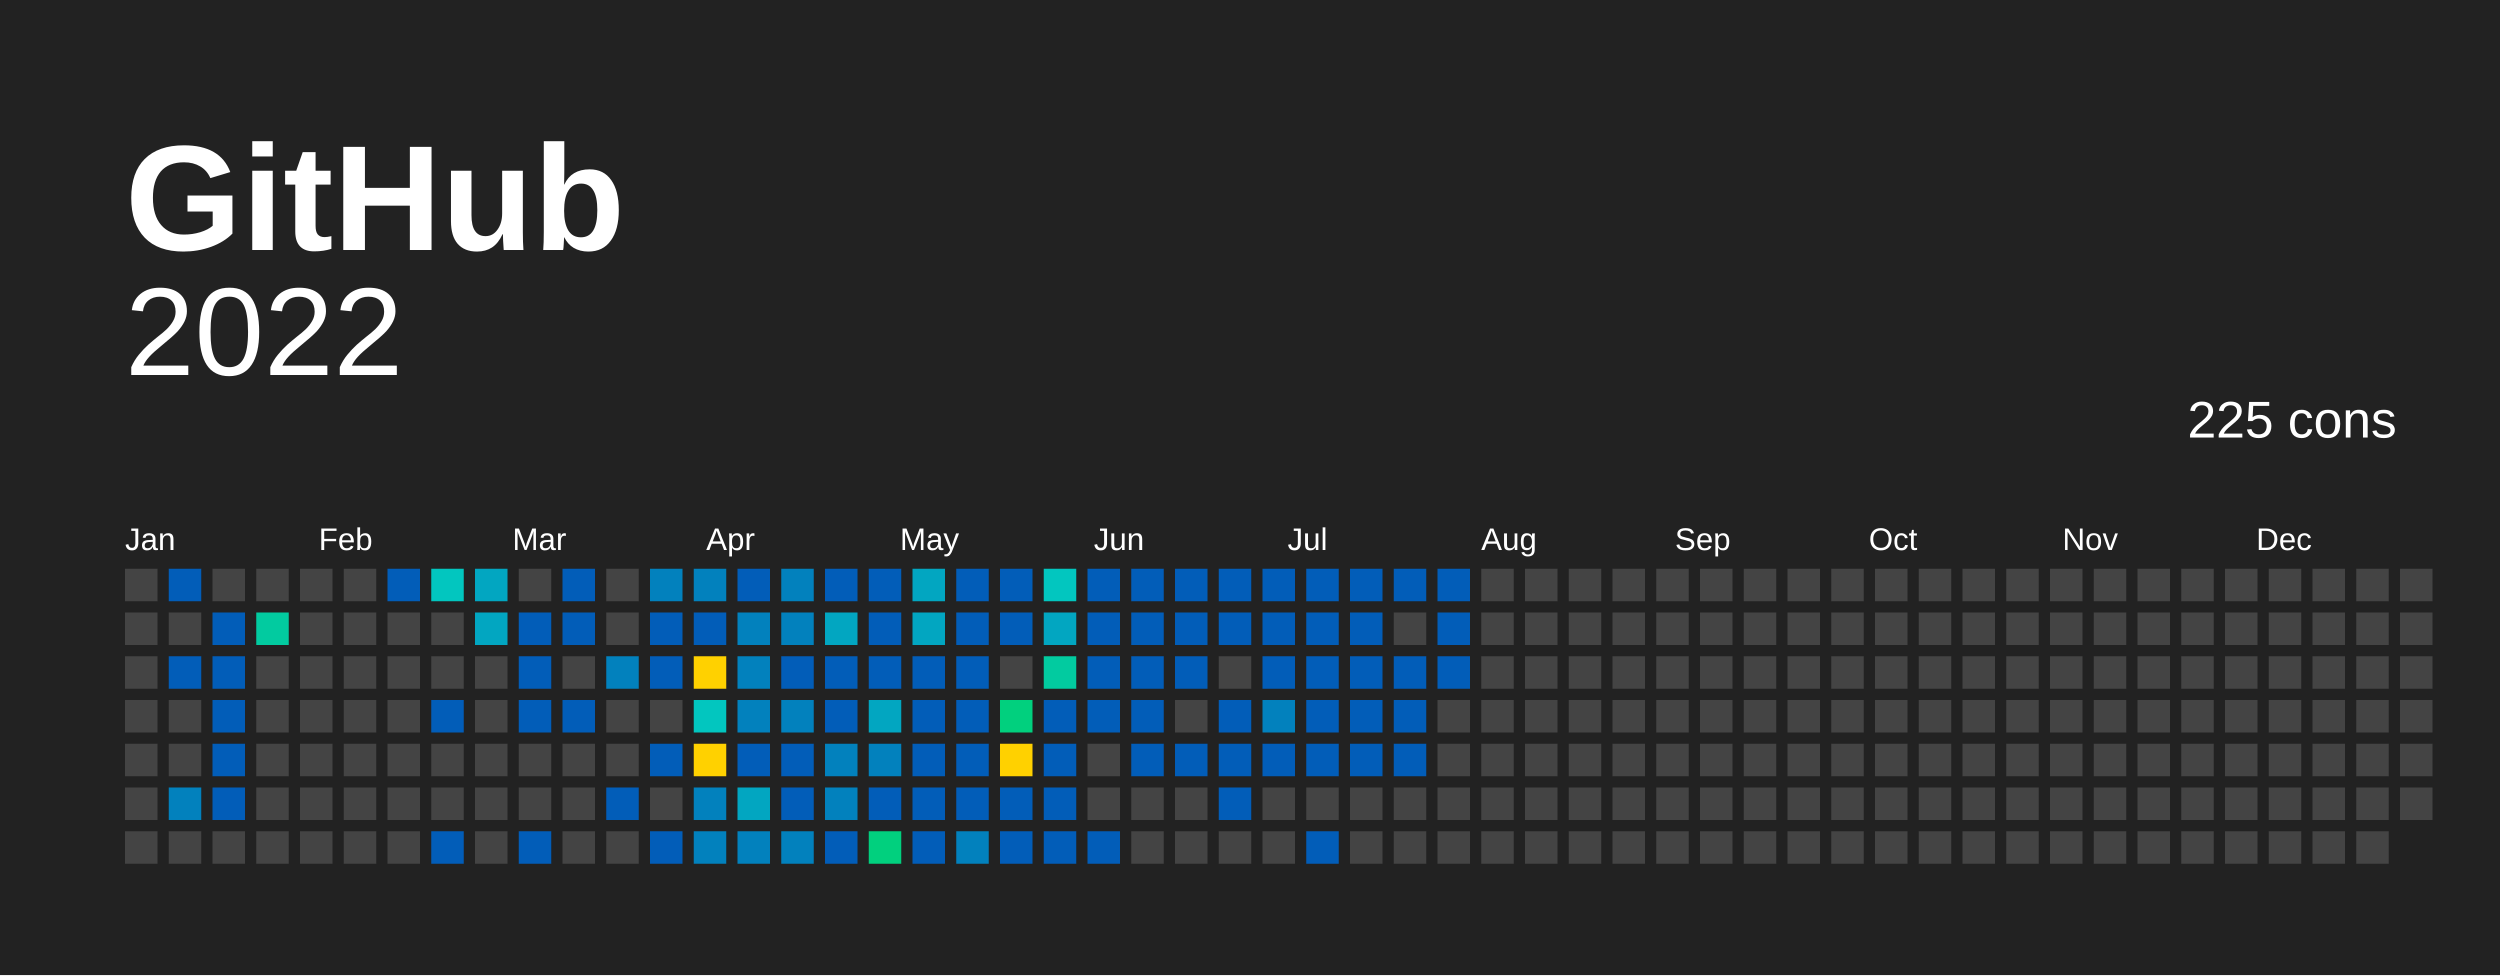
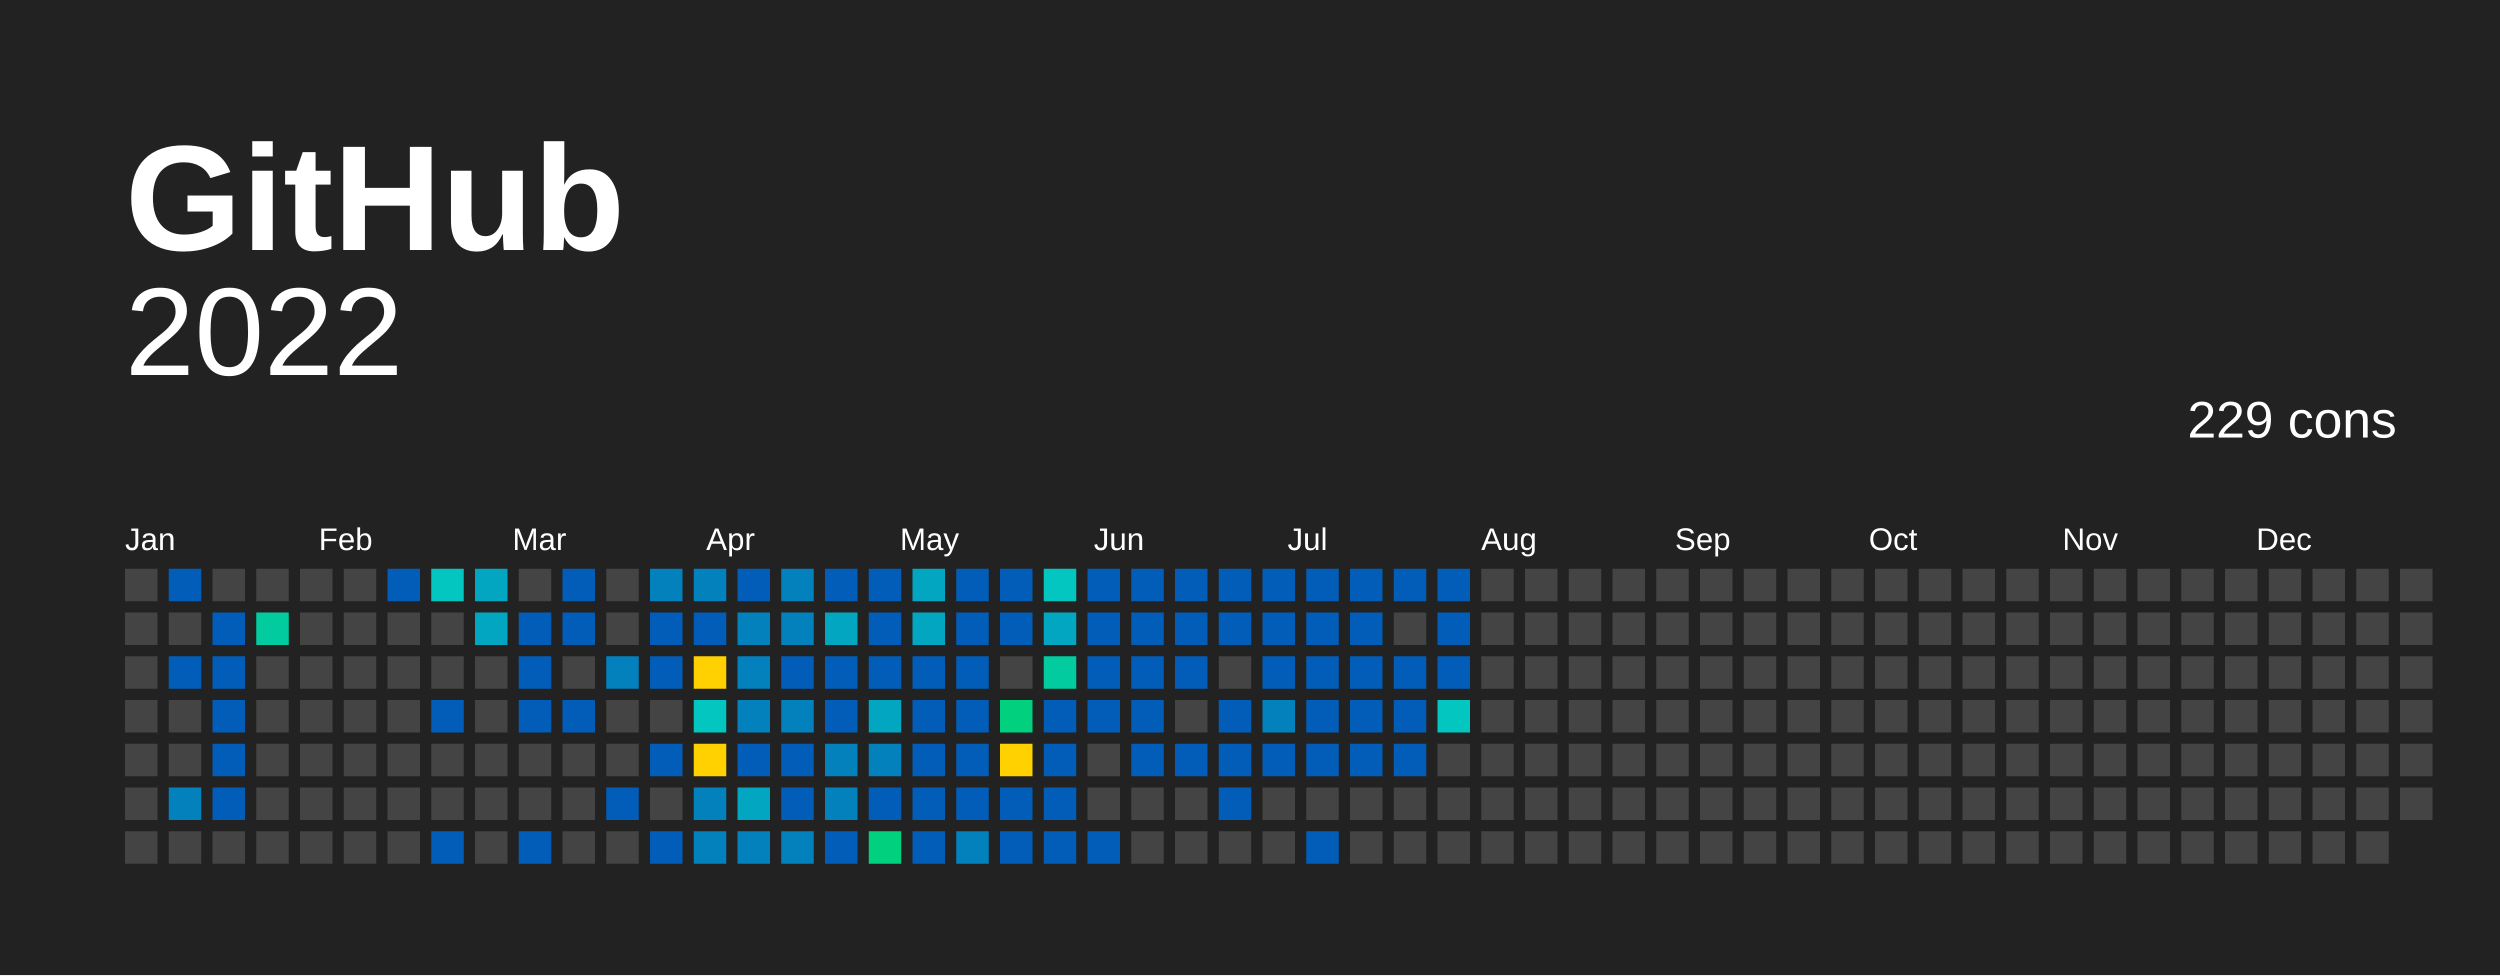
<svg xmlns="http://www.w3.org/2000/svg" baseProfile="full" height="78mm" version="1.1" viewBox="0,0,200,78" width="200mm">
  <defs />
  <rect fill="#222222" height="78" width="200" x="0" y="0" />
  <text fill="#FFFFFF" style="font-size:12px; font-family:Arial; font-weight:bold;" x="10" y="20">  GitHub</text>
  <text alignment-baseline="hanging" fill="#FFFFFF" style="font-size:10.0px; font-family:Arial;" x="10" y="30">2022</text>
-   <text alignment-baseline="hanging" fill="#FFFFFF" style="font-size:4.125px; font-family:Arial;" x="175" y="35">225 cons</text>
+   <text alignment-baseline="hanging" fill="#FFFFFF" style="font-size:4.125px; font-family:Arial;" x="175" y="35">229 cons</text>
  <text fill="#FFFFFF" style="font-size:2.5px; font-family:Arial" x="10.0" y="44">Jan</text>
  <text fill="#FFFFFF" style="font-size:2.5px; font-family:Arial" x="25.5" y="44">Feb</text>
  <text fill="#FFFFFF" style="font-size:2.5px; font-family:Arial" x="41.0" y="44">Mar</text>
  <text fill="#FFFFFF" style="font-size:2.5px; font-family:Arial" x="56.5" y="44">Apr</text>
  <text fill="#FFFFFF" style="font-size:2.5px; font-family:Arial" x="72.0" y="44">May</text>
  <text fill="#FFFFFF" style="font-size:2.5px; font-family:Arial" x="87.5" y="44">Jun</text>
  <text fill="#FFFFFF" style="font-size:2.5px; font-family:Arial" x="103.0" y="44">Jul</text>
  <text fill="#FFFFFF" style="font-size:2.5px; font-family:Arial" x="118.5" y="44">Aug</text>
  <text fill="#FFFFFF" style="font-size:2.5px; font-family:Arial" x="134.0" y="44">Sep</text>
  <text fill="#FFFFFF" style="font-size:2.5px; font-family:Arial" x="149.5" y="44">Oct</text>
  <text fill="#FFFFFF" style="font-size:2.5px; font-family:Arial" x="165.0" y="44">Nov</text>
  <text fill="#FFFFFF" style="font-size:2.5px; font-family:Arial" x="180.5" y="44">Dec</text>
  <rect fill="#444444" height="2.6" width="2.6" x="10.0" y="45.5" />
  <rect fill="#444444" height="2.6" width="2.6" x="10.0" y="49.0" />
  <rect fill="#444444" height="2.6" width="2.6" x="10.0" y="52.5" />
  <rect fill="#444444" height="2.6" width="2.6" x="10.0" y="56.0" />
  <rect fill="#444444" height="2.6" width="2.6" x="10.0" y="59.5" />
  <rect fill="#444444" height="2.6" width="2.6" x="10.0" y="63.0" />
  <rect fill="#444444" height="2.6" width="2.6" x="10.0" y="66.5" />
  <rect fill="#025db8" height="2.6" width="2.6" x="13.5" y="45.5" />
  <rect fill="#444444" height="2.6" width="2.6" x="13.5" y="49.0" />
  <rect fill="#025db8" height="2.6" width="2.6" x="13.5" y="52.5" />
  <rect fill="#444444" height="2.6" width="2.6" x="13.5" y="56.0" />
  <rect fill="#444444" height="2.6" width="2.6" x="13.5" y="59.5" />
  <rect fill="#0281bd" height="2.6" width="2.6" x="13.5" y="63.0" />
  <rect fill="#444444" height="2.6" width="2.6" x="13.5" y="66.5" />
  <rect fill="#444444" height="2.6" width="2.6" x="17.0" y="45.5" />
  <rect fill="#025db8" height="2.6" width="2.6" x="17.0" y="49.0" />
  <rect fill="#025db8" height="2.6" width="2.6" x="17.0" y="52.5" />
  <rect fill="#025db8" height="2.6" width="2.6" x="17.0" y="56.0" />
  <rect fill="#025db8" height="2.6" width="2.6" x="17.0" y="59.5" />
  <rect fill="#025db8" height="2.6" width="2.6" x="17.0" y="63.0" />
  <rect fill="#444444" height="2.6" width="2.6" x="17.0" y="66.5" />
  <rect fill="#444444" height="2.6" width="2.6" x="20.5" y="45.5" />
  <rect fill="#02cba0" height="2.6" width="2.6" x="20.5" y="49.0" />
  <rect fill="#444444" height="2.6" width="2.6" x="20.5" y="52.5" />
  <rect fill="#444444" height="2.6" width="2.6" x="20.5" y="56.0" />
  <rect fill="#444444" height="2.6" width="2.6" x="20.5" y="59.5" />
  <rect fill="#444444" height="2.6" width="2.6" x="20.5" y="63.0" />
  <rect fill="#444444" height="2.6" width="2.6" x="20.5" y="66.5" />
  <rect fill="#444444" height="2.6" width="2.6" x="24.0" y="45.5" />
  <rect fill="#444444" height="2.6" width="2.6" x="24.0" y="49.0" />
  <rect fill="#444444" height="2.6" width="2.6" x="24.0" y="52.5" />
  <rect fill="#444444" height="2.6" width="2.6" x="24.0" y="56.0" />
  <rect fill="#444444" height="2.6" width="2.6" x="24.0" y="59.5" />
  <rect fill="#444444" height="2.6" width="2.6" x="24.0" y="63.0" />
  <rect fill="#444444" height="2.6" width="2.6" x="24.0" y="66.5" />
  <rect fill="#444444" height="2.6" width="2.6" x="27.5" y="45.5" />
  <rect fill="#444444" height="2.6" width="2.6" x="27.5" y="49.0" />
  <rect fill="#444444" height="2.6" width="2.6" x="27.5" y="52.5" />
  <rect fill="#444444" height="2.6" width="2.6" x="27.5" y="56.0" />
  <rect fill="#444444" height="2.6" width="2.6" x="27.5" y="59.5" />
  <rect fill="#444444" height="2.6" width="2.6" x="27.5" y="63.0" />
  <rect fill="#444444" height="2.6" width="2.6" x="27.5" y="66.5" />
  <rect fill="#025db8" height="2.6" width="2.6" x="31.0" y="45.5" />
  <rect fill="#444444" height="2.6" width="2.6" x="31.0" y="49.0" />
  <rect fill="#444444" height="2.6" width="2.6" x="31.0" y="52.5" />
  <rect fill="#444444" height="2.6" width="2.6" x="31.0" y="56.0" />
  <rect fill="#444444" height="2.6" width="2.6" x="31.0" y="59.5" />
  <rect fill="#444444" height="2.6" width="2.6" x="31.0" y="63.0" />
  <rect fill="#444444" height="2.6" width="2.6" x="31.0" y="66.5" />
  <rect fill="#02c6bf" height="2.6" width="2.6" x="34.5" y="45.5" />
  <rect fill="#444444" height="2.6" width="2.6" x="34.5" y="49.0" />
  <rect fill="#444444" height="2.6" width="2.6" x="34.5" y="52.5" />
  <rect fill="#025db8" height="2.6" width="2.6" x="34.5" y="56.0" />
  <rect fill="#444444" height="2.6" width="2.6" x="34.5" y="59.5" />
  <rect fill="#444444" height="2.6" width="2.6" x="34.5" y="63.0" />
  <rect fill="#025db8" height="2.6" width="2.6" x="34.5" y="66.5" />
  <rect fill="#02a6c1" height="2.6" width="2.6" x="38.0" y="45.5" />
  <rect fill="#02a6c1" height="2.6" width="2.6" x="38.0" y="49.0" />
  <rect fill="#444444" height="2.6" width="2.6" x="38.0" y="52.5" />
  <rect fill="#444444" height="2.6" width="2.6" x="38.0" y="56.0" />
  <rect fill="#444444" height="2.6" width="2.6" x="38.0" y="59.5" />
  <rect fill="#444444" height="2.6" width="2.6" x="38.0" y="63.0" />
  <rect fill="#444444" height="2.6" width="2.6" x="38.0" y="66.5" />
  <rect fill="#444444" height="2.6" width="2.6" x="41.5" y="45.5" />
  <rect fill="#025db8" height="2.6" width="2.6" x="41.5" y="49.0" />
  <rect fill="#025db8" height="2.6" width="2.6" x="41.5" y="52.5" />
  <rect fill="#025db8" height="2.6" width="2.6" x="41.5" y="56.0" />
  <rect fill="#444444" height="2.6" width="2.6" x="41.5" y="59.5" />
  <rect fill="#444444" height="2.6" width="2.6" x="41.5" y="63.0" />
  <rect fill="#025db8" height="2.6" width="2.6" x="41.5" y="66.5" />
  <rect fill="#025db8" height="2.6" width="2.6" x="45.0" y="45.5" />
  <rect fill="#025db8" height="2.6" width="2.6" x="45.0" y="49.0" />
  <rect fill="#444444" height="2.6" width="2.6" x="45.0" y="52.5" />
  <rect fill="#025db8" height="2.6" width="2.6" x="45.0" y="56.0" />
  <rect fill="#444444" height="2.6" width="2.6" x="45.0" y="59.5" />
  <rect fill="#444444" height="2.6" width="2.6" x="45.0" y="63.0" />
  <rect fill="#444444" height="2.6" width="2.6" x="45.0" y="66.5" />
  <rect fill="#444444" height="2.6" width="2.6" x="48.5" y="45.5" />
  <rect fill="#444444" height="2.6" width="2.6" x="48.5" y="49.0" />
  <rect fill="#0281bd" height="2.6" width="2.6" x="48.5" y="52.5" />
  <rect fill="#444444" height="2.6" width="2.6" x="48.5" y="56.0" />
  <rect fill="#444444" height="2.6" width="2.6" x="48.5" y="59.5" />
  <rect fill="#025db8" height="2.6" width="2.6" x="48.5" y="63.0" />
  <rect fill="#444444" height="2.6" width="2.6" x="48.5" y="66.5" />
  <rect fill="#0281bd" height="2.6" width="2.6" x="52.0" y="45.5" />
  <rect fill="#025db8" height="2.6" width="2.6" x="52.0" y="49.0" />
  <rect fill="#025db8" height="2.6" width="2.6" x="52.0" y="52.5" />
  <rect fill="#444444" height="2.6" width="2.6" x="52.0" y="56.0" />
  <rect fill="#025db8" height="2.6" width="2.6" x="52.0" y="59.5" />
  <rect fill="#444444" height="2.6" width="2.6" x="52.0" y="63.0" />
  <rect fill="#025db8" height="2.6" width="2.6" x="52.0" y="66.5" />
  <rect fill="#0281bd" height="2.6" width="2.6" x="55.5" y="45.5" />
  <rect fill="#025db8" height="2.6" width="2.6" x="55.5" y="49.0" />
  <rect fill="#ffd100" height="2.6" width="2.6" x="55.5" y="52.5" />
  <rect fill="#02c6bf" height="2.6" width="2.6" x="55.5" y="56.0" />
  <rect fill="#ffd100" height="2.6" width="2.6" x="55.5" y="59.5" />
  <rect fill="#0281bd" height="2.6" width="2.6" x="55.5" y="63.0" />
  <rect fill="#0281bd" height="2.6" width="2.6" x="55.5" y="66.5" />
  <rect fill="#025db8" height="2.6" width="2.6" x="59.0" y="45.5" />
  <rect fill="#0281bd" height="2.6" width="2.6" x="59.0" y="49.0" />
  <rect fill="#0281bd" height="2.6" width="2.6" x="59.0" y="52.5" />
  <rect fill="#0281bd" height="2.6" width="2.6" x="59.0" y="56.0" />
  <rect fill="#025db8" height="2.6" width="2.6" x="59.0" y="59.5" />
  <rect fill="#02a6c1" height="2.6" width="2.6" x="59.0" y="63.0" />
  <rect fill="#0281bd" height="2.6" width="2.6" x="59.0" y="66.5" />
  <rect fill="#0281bd" height="2.6" width="2.6" x="62.5" y="45.5" />
  <rect fill="#0281bd" height="2.6" width="2.6" x="62.5" y="49.0" />
  <rect fill="#025db8" height="2.6" width="2.6" x="62.5" y="52.5" />
  <rect fill="#0281bd" height="2.6" width="2.6" x="62.5" y="56.0" />
  <rect fill="#025db8" height="2.6" width="2.6" x="62.5" y="59.5" />
  <rect fill="#025db8" height="2.6" width="2.6" x="62.5" y="63.0" />
  <rect fill="#0281bd" height="2.6" width="2.6" x="62.5" y="66.5" />
  <rect fill="#025db8" height="2.6" width="2.6" x="66.0" y="45.5" />
  <rect fill="#02a6c1" height="2.6" width="2.6" x="66.0" y="49.0" />
  <rect fill="#025db8" height="2.6" width="2.6" x="66.0" y="52.5" />
  <rect fill="#025db8" height="2.6" width="2.6" x="66.0" y="56.0" />
  <rect fill="#0281bd" height="2.6" width="2.6" x="66.0" y="59.5" />
  <rect fill="#0281bd" height="2.6" width="2.6" x="66.0" y="63.0" />
  <rect fill="#025db8" height="2.6" width="2.6" x="66.0" y="66.5" />
  <rect fill="#025db8" height="2.6" width="2.6" x="69.5" y="45.5" />
  <rect fill="#025db8" height="2.6" width="2.6" x="69.5" y="49.0" />
  <rect fill="#025db8" height="2.6" width="2.6" x="69.5" y="52.5" />
  <rect fill="#02a6c1" height="2.6" width="2.6" x="69.5" y="56.0" />
  <rect fill="#0281bd" height="2.6" width="2.6" x="69.5" y="59.5" />
  <rect fill="#025db8" height="2.6" width="2.6" x="69.5" y="63.0" />
  <rect fill="#01d07e" height="2.6" width="2.6" x="69.5" y="66.5" />
  <rect fill="#02a6c1" height="2.6" width="2.6" x="73.0" y="45.5" />
  <rect fill="#02a6c1" height="2.6" width="2.6" x="73.0" y="49.0" />
  <rect fill="#025db8" height="2.6" width="2.6" x="73.0" y="52.5" />
  <rect fill="#025db8" height="2.6" width="2.6" x="73.0" y="56.0" />
  <rect fill="#025db8" height="2.6" width="2.6" x="73.0" y="59.5" />
  <rect fill="#025db8" height="2.6" width="2.6" x="73.0" y="63.0" />
  <rect fill="#025db8" height="2.6" width="2.6" x="73.0" y="66.5" />
  <rect fill="#025db8" height="2.6" width="2.6" x="76.5" y="45.5" />
  <rect fill="#025db8" height="2.6" width="2.6" x="76.5" y="49.0" />
  <rect fill="#025db8" height="2.6" width="2.6" x="76.5" y="52.5" />
  <rect fill="#025db8" height="2.6" width="2.6" x="76.5" y="56.0" />
  <rect fill="#025db8" height="2.6" width="2.6" x="76.5" y="59.5" />
  <rect fill="#025db8" height="2.6" width="2.6" x="76.5" y="63.0" />
  <rect fill="#0281bd" height="2.6" width="2.6" x="76.5" y="66.5" />
  <rect fill="#025db8" height="2.6" width="2.6" x="80.0" y="45.5" />
  <rect fill="#025db8" height="2.6" width="2.6" x="80.0" y="49.0" />
  <rect fill="#444444" height="2.6" width="2.6" x="80.0" y="52.5" />
  <rect fill="#01d07e" height="2.6" width="2.6" x="80.0" y="56.0" />
  <rect fill="#FFD100" height="2.6" width="2.6" x="80.0" y="59.5" />
  <rect fill="#025db8" height="2.6" width="2.6" x="80.0" y="63.0" />
  <rect fill="#025db8" height="2.6" width="2.6" x="80.0" y="66.5" />
  <rect fill="#02c6bf" height="2.6" width="2.6" x="83.5" y="45.5" />
  <rect fill="#02a6c1" height="2.6" width="2.6" x="83.5" y="49.0" />
  <rect fill="#02cba0" height="2.6" width="2.6" x="83.5" y="52.5" />
  <rect fill="#025db8" height="2.6" width="2.6" x="83.5" y="56.0" />
  <rect fill="#025db8" height="2.6" width="2.6" x="83.5" y="59.5" />
  <rect fill="#025db8" height="2.6" width="2.6" x="83.5" y="63.0" />
  <rect fill="#025db8" height="2.6" width="2.6" x="83.5" y="66.5" />
  <rect fill="#025db8" height="2.6" width="2.6" x="87.0" y="45.5" />
  <rect fill="#025db8" height="2.6" width="2.6" x="87.0" y="49.0" />
  <rect fill="#025db8" height="2.6" width="2.6" x="87.0" y="52.5" />
  <rect fill="#025db8" height="2.6" width="2.6" x="87.0" y="56.0" />
  <rect fill="#444444" height="2.6" width="2.6" x="87.0" y="59.5" />
  <rect fill="#444444" height="2.6" width="2.6" x="87.0" y="63.0" />
  <rect fill="#025db8" height="2.6" width="2.6" x="87.0" y="66.5" />
  <rect fill="#025db8" height="2.6" width="2.6" x="90.5" y="45.5" />
  <rect fill="#025db8" height="2.6" width="2.6" x="90.5" y="49.0" />
  <rect fill="#025db8" height="2.6" width="2.6" x="90.5" y="52.5" />
  <rect fill="#025db8" height="2.6" width="2.6" x="90.5" y="56.0" />
  <rect fill="#025db8" height="2.6" width="2.6" x="90.5" y="59.5" />
  <rect fill="#444444" height="2.6" width="2.6" x="90.5" y="63.0" />
  <rect fill="#444444" height="2.6" width="2.6" x="90.5" y="66.5" />
  <rect fill="#025db8" height="2.6" width="2.6" x="94.0" y="45.5" />
  <rect fill="#025db8" height="2.6" width="2.6" x="94.0" y="49.0" />
  <rect fill="#025db8" height="2.6" width="2.6" x="94.0" y="52.5" />
  <rect fill="#444444" height="2.6" width="2.6" x="94.0" y="56.0" />
  <rect fill="#025db8" height="2.6" width="2.6" x="94.0" y="59.5" />
  <rect fill="#444444" height="2.6" width="2.6" x="94.0" y="63.0" />
  <rect fill="#444444" height="2.6" width="2.6" x="94.0" y="66.5" />
  <rect fill="#025db8" height="2.6" width="2.6" x="97.5" y="45.5" />
  <rect fill="#025db8" height="2.6" width="2.6" x="97.5" y="49.0" />
  <rect fill="#444444" height="2.6" width="2.6" x="97.5" y="52.5" />
  <rect fill="#025db8" height="2.6" width="2.6" x="97.5" y="56.0" />
  <rect fill="#025db8" height="2.6" width="2.6" x="97.5" y="59.5" />
  <rect fill="#025db8" height="2.6" width="2.6" x="97.5" y="63.0" />
  <rect fill="#444444" height="2.6" width="2.6" x="97.5" y="66.5" />
  <rect fill="#025db8" height="2.6" width="2.6" x="101.0" y="45.5" />
  <rect fill="#025db8" height="2.6" width="2.6" x="101.0" y="49.0" />
  <rect fill="#025db8" height="2.6" width="2.6" x="101.0" y="52.5" />
  <rect fill="#0281bd" height="2.6" width="2.6" x="101.0" y="56.0" />
  <rect fill="#025db8" height="2.6" width="2.6" x="101.0" y="59.5" />
  <rect fill="#444444" height="2.6" width="2.6" x="101.0" y="63.0" />
  <rect fill="#444444" height="2.6" width="2.6" x="101.0" y="66.5" />
  <rect fill="#025db8" height="2.6" width="2.6" x="104.5" y="45.5" />
  <rect fill="#025db8" height="2.6" width="2.6" x="104.5" y="49.0" />
  <rect fill="#025db8" height="2.6" width="2.6" x="104.5" y="52.5" />
  <rect fill="#025db8" height="2.6" width="2.6" x="104.5" y="56.0" />
  <rect fill="#025db8" height="2.6" width="2.6" x="104.5" y="59.5" />
  <rect fill="#444444" height="2.6" width="2.6" x="104.5" y="63.0" />
  <rect fill="#025db8" height="2.6" width="2.6" x="104.5" y="66.5" />
  <rect fill="#025db8" height="2.6" width="2.6" x="108.0" y="45.5" />
  <rect fill="#025db8" height="2.6" width="2.6" x="108.0" y="49.0" />
  <rect fill="#025db8" height="2.6" width="2.6" x="108.0" y="52.5" />
  <rect fill="#025db8" height="2.6" width="2.6" x="108.0" y="56.0" />
  <rect fill="#025db8" height="2.6" width="2.6" x="108.0" y="59.5" />
  <rect fill="#444444" height="2.6" width="2.6" x="108.0" y="63.0" />
  <rect fill="#444444" height="2.6" width="2.6" x="108.0" y="66.5" />
  <rect fill="#025db8" height="2.6" width="2.6" x="111.5" y="45.5" />
  <rect fill="#444444" height="2.6" width="2.6" x="111.5" y="49.0" />
  <rect fill="#025db8" height="2.6" width="2.6" x="111.5" y="52.5" />
  <rect fill="#025db8" height="2.6" width="2.6" x="111.5" y="56.0" />
  <rect fill="#025db8" height="2.6" width="2.6" x="111.5" y="59.5" />
  <rect fill="#444444" height="2.6" width="2.6" x="111.5" y="63.0" />
  <rect fill="#444444" height="2.6" width="2.6" x="111.5" y="66.5" />
  <rect fill="#025db8" height="2.6" width="2.6" x="115.0" y="45.5" />
  <rect fill="#025db8" height="2.6" width="2.6" x="115.0" y="49.0" />
  <rect fill="#025db8" height="2.6" width="2.6" x="115.0" y="52.5" />
-   <rect fill="#444444" height="2.6" width="2.6" x="115.0" y="56.0" />
+   <rect fill="#02c6bf" height="2.6" width="2.6" x="115.0" y="56.0" />
  <rect fill="#444444" height="2.6" width="2.6" x="115.0" y="59.5" />
  <rect fill="#444444" height="2.6" width="2.6" x="115.0" y="63.0" />
  <rect fill="#444444" height="2.6" width="2.6" x="115.0" y="66.5" />
  <rect fill="#444444" height="2.6" width="2.6" x="118.5" y="45.5" />
  <rect fill="#444444" height="2.6" width="2.6" x="118.5" y="49.0" />
  <rect fill="#444444" height="2.6" width="2.6" x="118.5" y="52.5" />
  <rect fill="#444444" height="2.6" width="2.6" x="118.5" y="56.0" />
  <rect fill="#444444" height="2.6" width="2.6" x="118.5" y="59.5" />
  <rect fill="#444444" height="2.6" width="2.6" x="118.5" y="63.0" />
  <rect fill="#444444" height="2.6" width="2.6" x="118.5" y="66.5" />
  <rect fill="#444444" height="2.6" width="2.6" x="122.0" y="45.5" />
  <rect fill="#444444" height="2.6" width="2.6" x="122.0" y="49.0" />
  <rect fill="#444444" height="2.6" width="2.6" x="122.0" y="52.5" />
  <rect fill="#444444" height="2.6" width="2.6" x="122.0" y="56.0" />
  <rect fill="#444444" height="2.6" width="2.6" x="122.0" y="59.5" />
  <rect fill="#444444" height="2.6" width="2.6" x="122.0" y="63.0" />
  <rect fill="#444444" height="2.6" width="2.6" x="122.0" y="66.5" />
  <rect fill="#444444" height="2.6" width="2.6" x="125.5" y="45.5" />
  <rect fill="#444444" height="2.6" width="2.6" x="125.5" y="49.0" />
  <rect fill="#444444" height="2.6" width="2.6" x="125.5" y="52.5" />
  <rect fill="#444444" height="2.6" width="2.6" x="125.5" y="56.0" />
  <rect fill="#444444" height="2.6" width="2.6" x="125.5" y="59.5" />
  <rect fill="#444444" height="2.6" width="2.6" x="125.5" y="63.0" />
  <rect fill="#444444" height="2.6" width="2.6" x="125.5" y="66.5" />
  <rect fill="#444444" height="2.6" width="2.6" x="129.0" y="45.5" />
  <rect fill="#444444" height="2.6" width="2.6" x="129.0" y="49.0" />
  <rect fill="#444444" height="2.6" width="2.6" x="129.0" y="52.5" />
  <rect fill="#444444" height="2.6" width="2.6" x="129.0" y="56.0" />
  <rect fill="#444444" height="2.6" width="2.6" x="129.0" y="59.5" />
  <rect fill="#444444" height="2.6" width="2.6" x="129.0" y="63.0" />
  <rect fill="#444444" height="2.6" width="2.6" x="129.0" y="66.5" />
  <rect fill="#444444" height="2.6" width="2.6" x="132.5" y="45.5" />
  <rect fill="#444444" height="2.6" width="2.6" x="132.5" y="49.0" />
  <rect fill="#444444" height="2.6" width="2.6" x="132.5" y="52.5" />
  <rect fill="#444444" height="2.6" width="2.6" x="132.5" y="56.0" />
  <rect fill="#444444" height="2.6" width="2.6" x="132.5" y="59.5" />
  <rect fill="#444444" height="2.6" width="2.6" x="132.5" y="63.0" />
  <rect fill="#444444" height="2.6" width="2.6" x="132.5" y="66.5" />
  <rect fill="#444444" height="2.6" width="2.6" x="136.0" y="45.5" />
  <rect fill="#444444" height="2.6" width="2.6" x="136.0" y="49.0" />
  <rect fill="#444444" height="2.6" width="2.6" x="136.0" y="52.5" />
  <rect fill="#444444" height="2.6" width="2.6" x="136.0" y="56.0" />
  <rect fill="#444444" height="2.6" width="2.6" x="136.0" y="59.5" />
  <rect fill="#444444" height="2.6" width="2.6" x="136.0" y="63.0" />
  <rect fill="#444444" height="2.6" width="2.6" x="136.0" y="66.5" />
  <rect fill="#444444" height="2.6" width="2.6" x="139.5" y="45.5" />
  <rect fill="#444444" height="2.6" width="2.6" x="139.5" y="49.0" />
  <rect fill="#444444" height="2.6" width="2.6" x="139.5" y="52.5" />
  <rect fill="#444444" height="2.6" width="2.6" x="139.5" y="56.0" />
  <rect fill="#444444" height="2.6" width="2.6" x="139.5" y="59.5" />
  <rect fill="#444444" height="2.6" width="2.6" x="139.5" y="63.0" />
  <rect fill="#444444" height="2.6" width="2.6" x="139.5" y="66.5" />
  <rect fill="#444444" height="2.6" width="2.6" x="143.0" y="45.5" />
  <rect fill="#444444" height="2.6" width="2.6" x="143.0" y="49.0" />
  <rect fill="#444444" height="2.6" width="2.6" x="143.0" y="52.5" />
  <rect fill="#444444" height="2.6" width="2.6" x="143.0" y="56.0" />
  <rect fill="#444444" height="2.6" width="2.6" x="143.0" y="59.5" />
  <rect fill="#444444" height="2.6" width="2.6" x="143.0" y="63.0" />
  <rect fill="#444444" height="2.6" width="2.6" x="143.0" y="66.5" />
  <rect fill="#444444" height="2.6" width="2.6" x="146.5" y="45.5" />
  <rect fill="#444444" height="2.6" width="2.6" x="146.5" y="49.0" />
  <rect fill="#444444" height="2.6" width="2.6" x="146.5" y="52.5" />
  <rect fill="#444444" height="2.6" width="2.6" x="146.5" y="56.0" />
  <rect fill="#444444" height="2.6" width="2.6" x="146.5" y="59.5" />
  <rect fill="#444444" height="2.6" width="2.6" x="146.5" y="63.0" />
  <rect fill="#444444" height="2.6" width="2.6" x="146.5" y="66.5" />
  <rect fill="#444444" height="2.6" width="2.6" x="150.0" y="45.5" />
  <rect fill="#444444" height="2.6" width="2.6" x="150.0" y="49.0" />
  <rect fill="#444444" height="2.6" width="2.6" x="150.0" y="52.5" />
  <rect fill="#444444" height="2.6" width="2.6" x="150.0" y="56.0" />
  <rect fill="#444444" height="2.6" width="2.6" x="150.0" y="59.5" />
  <rect fill="#444444" height="2.6" width="2.6" x="150.0" y="63.0" />
  <rect fill="#444444" height="2.6" width="2.6" x="150.0" y="66.5" />
  <rect fill="#444444" height="2.6" width="2.6" x="153.5" y="45.5" />
  <rect fill="#444444" height="2.6" width="2.6" x="153.5" y="49.0" />
  <rect fill="#444444" height="2.6" width="2.6" x="153.5" y="52.5" />
  <rect fill="#444444" height="2.6" width="2.6" x="153.5" y="56.0" />
  <rect fill="#444444" height="2.6" width="2.6" x="153.5" y="59.5" />
  <rect fill="#444444" height="2.6" width="2.6" x="153.5" y="63.0" />
  <rect fill="#444444" height="2.6" width="2.6" x="153.5" y="66.5" />
  <rect fill="#444444" height="2.6" width="2.6" x="157.0" y="45.5" />
  <rect fill="#444444" height="2.6" width="2.6" x="157.0" y="49.0" />
  <rect fill="#444444" height="2.6" width="2.6" x="157.0" y="52.5" />
  <rect fill="#444444" height="2.6" width="2.6" x="157.0" y="56.0" />
  <rect fill="#444444" height="2.6" width="2.6" x="157.0" y="59.5" />
  <rect fill="#444444" height="2.6" width="2.6" x="157.0" y="63.0" />
  <rect fill="#444444" height="2.6" width="2.6" x="157.0" y="66.5" />
  <rect fill="#444444" height="2.6" width="2.6" x="160.5" y="45.5" />
  <rect fill="#444444" height="2.6" width="2.6" x="160.5" y="49.0" />
  <rect fill="#444444" height="2.6" width="2.6" x="160.5" y="52.5" />
  <rect fill="#444444" height="2.6" width="2.6" x="160.5" y="56.0" />
  <rect fill="#444444" height="2.6" width="2.6" x="160.5" y="59.5" />
  <rect fill="#444444" height="2.6" width="2.6" x="160.5" y="63.0" />
  <rect fill="#444444" height="2.6" width="2.6" x="160.5" y="66.5" />
  <rect fill="#444444" height="2.6" width="2.6" x="164.0" y="45.5" />
  <rect fill="#444444" height="2.6" width="2.6" x="164.0" y="49.0" />
  <rect fill="#444444" height="2.6" width="2.6" x="164.0" y="52.5" />
  <rect fill="#444444" height="2.6" width="2.6" x="164.0" y="56.0" />
  <rect fill="#444444" height="2.6" width="2.6" x="164.0" y="59.5" />
  <rect fill="#444444" height="2.6" width="2.6" x="164.0" y="63.0" />
  <rect fill="#444444" height="2.6" width="2.6" x="164.0" y="66.5" />
  <rect fill="#444444" height="2.6" width="2.6" x="167.5" y="45.5" />
  <rect fill="#444444" height="2.6" width="2.6" x="167.5" y="49.0" />
  <rect fill="#444444" height="2.6" width="2.6" x="167.5" y="52.5" />
  <rect fill="#444444" height="2.6" width="2.6" x="167.5" y="56.0" />
  <rect fill="#444444" height="2.6" width="2.6" x="167.5" y="59.5" />
  <rect fill="#444444" height="2.6" width="2.6" x="167.5" y="63.0" />
  <rect fill="#444444" height="2.6" width="2.6" x="167.5" y="66.5" />
  <rect fill="#444444" height="2.6" width="2.6" x="171.0" y="45.5" />
  <rect fill="#444444" height="2.6" width="2.6" x="171.0" y="49.0" />
  <rect fill="#444444" height="2.6" width="2.6" x="171.0" y="52.5" />
  <rect fill="#444444" height="2.6" width="2.6" x="171.0" y="56.0" />
  <rect fill="#444444" height="2.6" width="2.6" x="171.0" y="59.5" />
  <rect fill="#444444" height="2.6" width="2.6" x="171.0" y="63.0" />
  <rect fill="#444444" height="2.6" width="2.6" x="171.0" y="66.5" />
  <rect fill="#444444" height="2.6" width="2.6" x="174.5" y="45.5" />
  <rect fill="#444444" height="2.6" width="2.6" x="174.5" y="49.0" />
  <rect fill="#444444" height="2.6" width="2.6" x="174.5" y="52.5" />
  <rect fill="#444444" height="2.6" width="2.6" x="174.5" y="56.0" />
  <rect fill="#444444" height="2.6" width="2.6" x="174.5" y="59.5" />
  <rect fill="#444444" height="2.6" width="2.6" x="174.5" y="63.0" />
  <rect fill="#444444" height="2.6" width="2.6" x="174.5" y="66.5" />
  <rect fill="#444444" height="2.6" width="2.6" x="178.0" y="45.5" />
  <rect fill="#444444" height="2.6" width="2.6" x="178.0" y="49.0" />
  <rect fill="#444444" height="2.6" width="2.6" x="178.0" y="52.5" />
  <rect fill="#444444" height="2.6" width="2.6" x="178.0" y="56.0" />
  <rect fill="#444444" height="2.6" width="2.6" x="178.0" y="59.5" />
  <rect fill="#444444" height="2.6" width="2.6" x="178.0" y="63.0" />
  <rect fill="#444444" height="2.6" width="2.6" x="178.0" y="66.5" />
  <rect fill="#444444" height="2.6" width="2.6" x="181.5" y="45.5" />
  <rect fill="#444444" height="2.6" width="2.6" x="181.5" y="49.0" />
  <rect fill="#444444" height="2.6" width="2.6" x="181.5" y="52.5" />
  <rect fill="#444444" height="2.6" width="2.6" x="181.5" y="56.0" />
  <rect fill="#444444" height="2.6" width="2.6" x="181.5" y="59.5" />
  <rect fill="#444444" height="2.6" width="2.6" x="181.5" y="63.0" />
  <rect fill="#444444" height="2.6" width="2.6" x="181.5" y="66.5" />
  <rect fill="#444444" height="2.6" width="2.6" x="185.0" y="45.5" />
  <rect fill="#444444" height="2.6" width="2.6" x="185.0" y="49.0" />
  <rect fill="#444444" height="2.6" width="2.6" x="185.0" y="52.5" />
  <rect fill="#444444" height="2.6" width="2.6" x="185.0" y="56.0" />
  <rect fill="#444444" height="2.6" width="2.6" x="185.0" y="59.5" />
  <rect fill="#444444" height="2.6" width="2.6" x="185.0" y="63.0" />
  <rect fill="#444444" height="2.6" width="2.6" x="185.0" y="66.5" />
  <rect fill="#444444" height="2.6" width="2.6" x="188.5" y="45.5" />
  <rect fill="#444444" height="2.6" width="2.6" x="188.5" y="49.0" />
  <rect fill="#444444" height="2.6" width="2.6" x="188.5" y="52.5" />
  <rect fill="#444444" height="2.6" width="2.6" x="188.5" y="56.0" />
  <rect fill="#444444" height="2.6" width="2.6" x="188.5" y="59.5" />
  <rect fill="#444444" height="2.6" width="2.6" x="188.5" y="63.0" />
  <rect fill="#444444" height="2.6" width="2.6" x="188.5" y="66.5" />
  <rect fill="#444444" height="2.6" width="2.6" x="192.0" y="45.5" />
  <rect fill="#444444" height="2.6" width="2.6" x="192.0" y="49.0" />
  <rect fill="#444444" height="2.6" width="2.6" x="192.0" y="52.5" />
  <rect fill="#444444" height="2.6" width="2.6" x="192.0" y="56.0" />
  <rect fill="#444444" height="2.6" width="2.6" x="192.0" y="59.5" />
  <rect fill="#444444" height="2.6" width="2.6" x="192.0" y="63.0" />
</svg>
